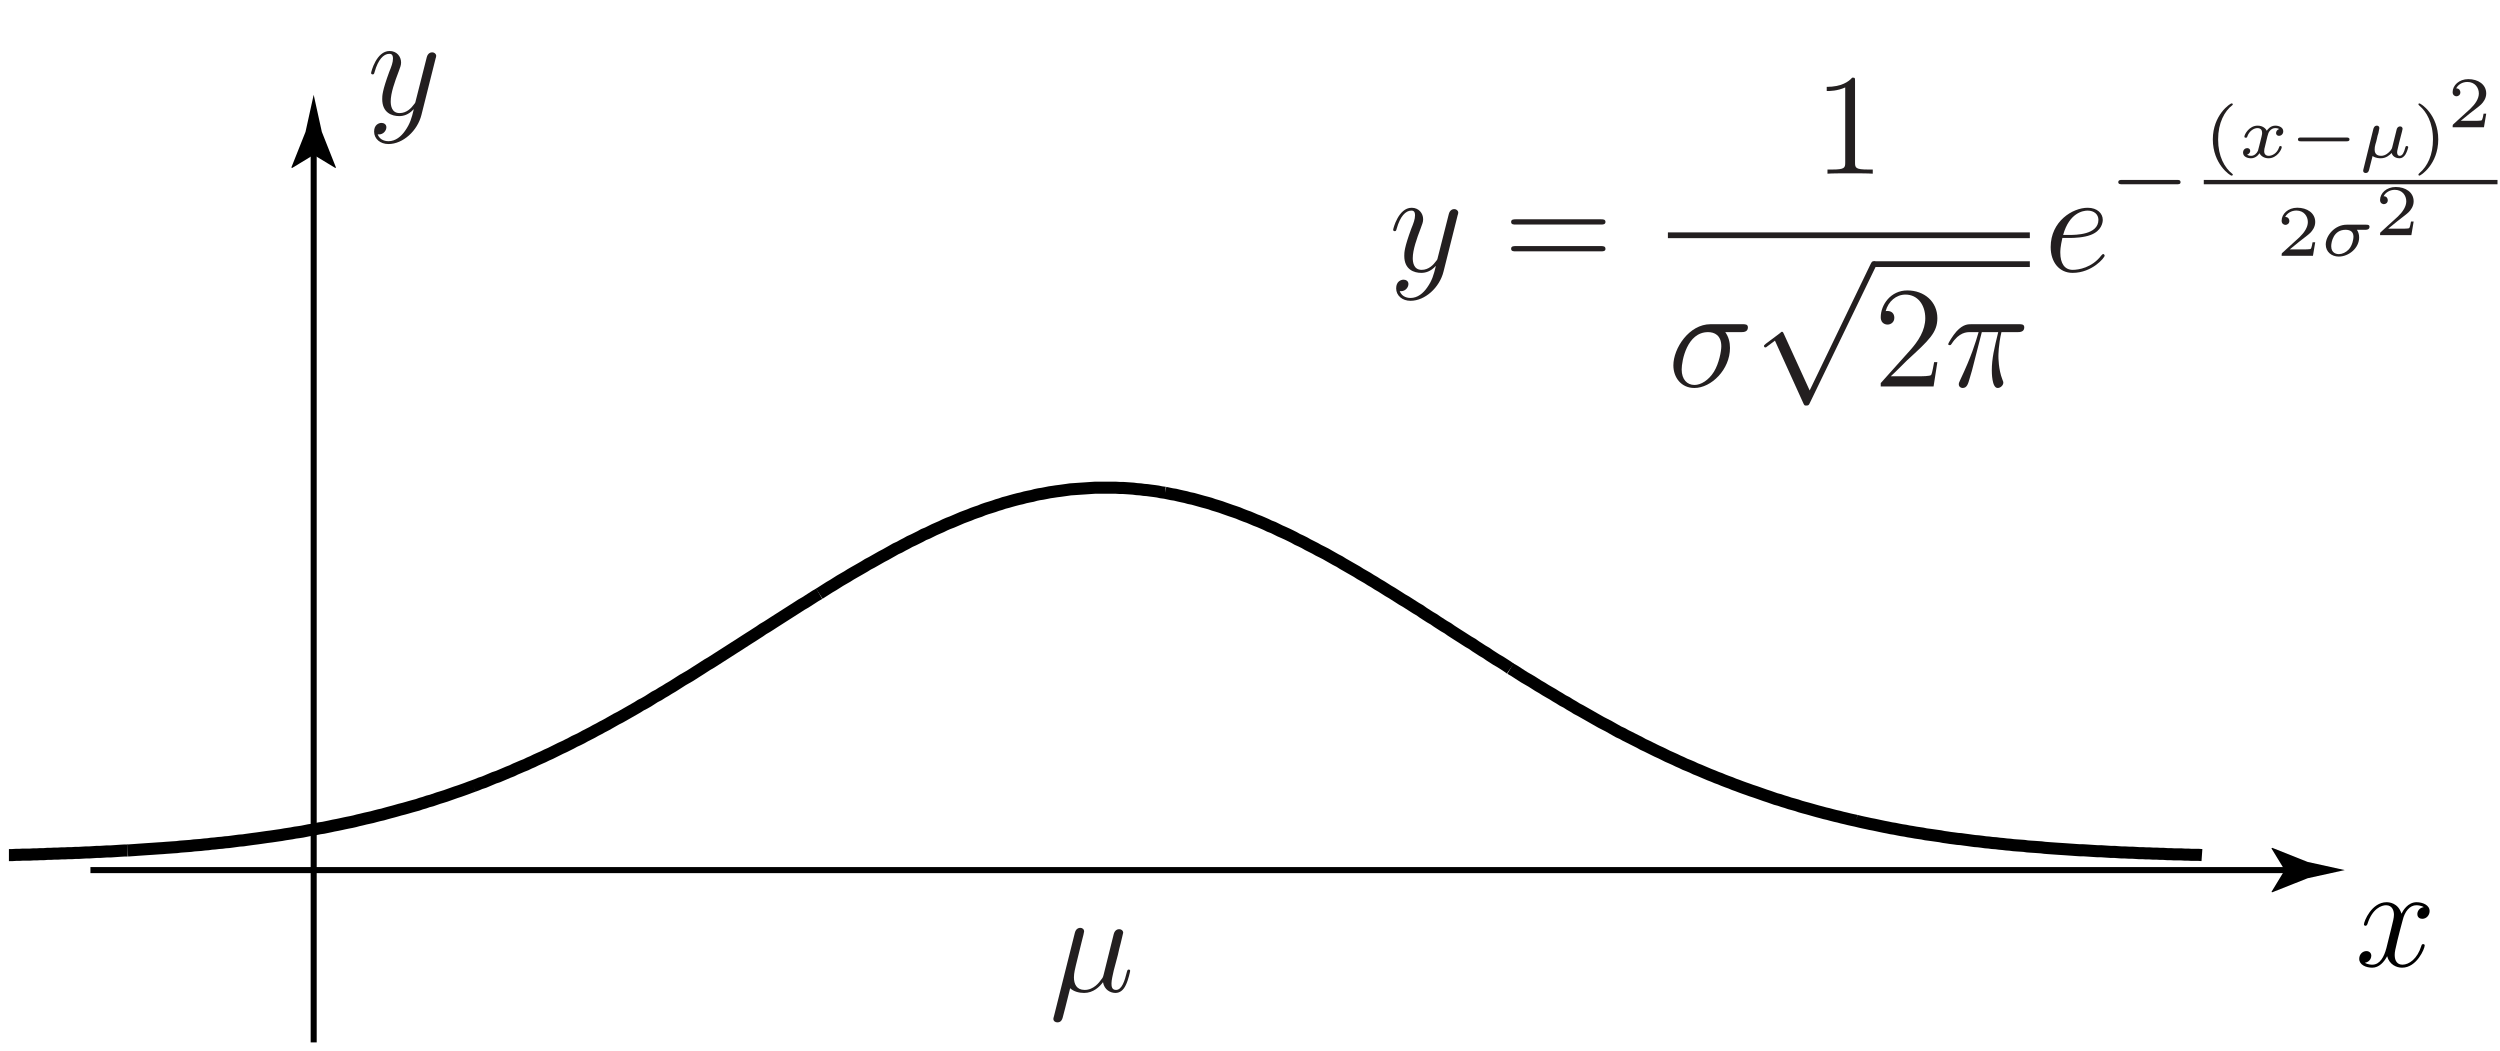
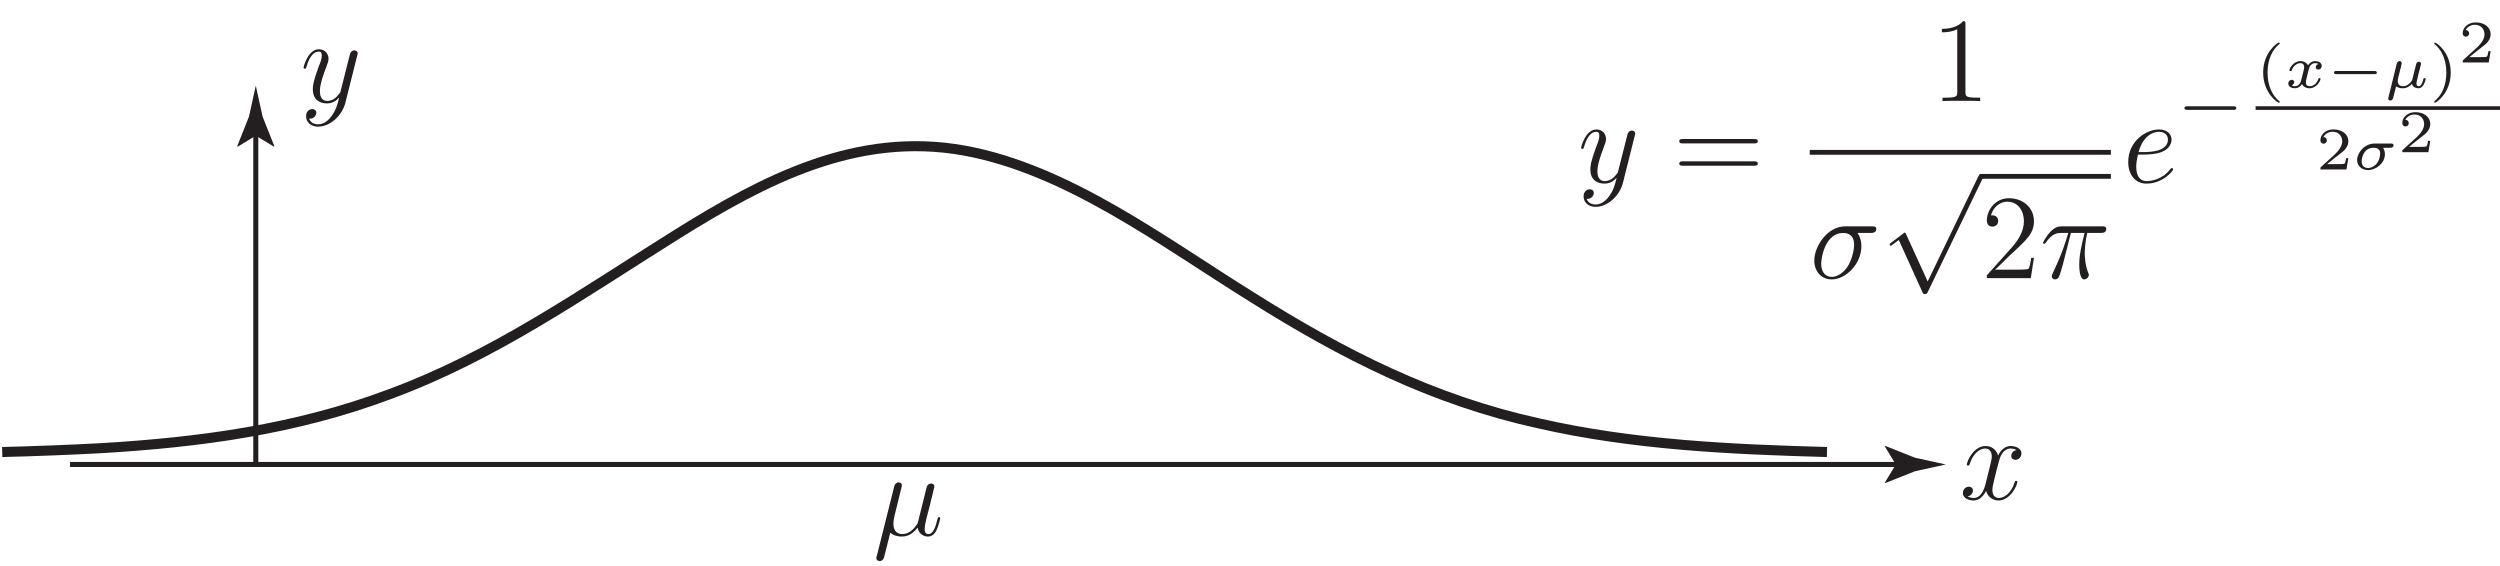
- <svg xmlns="http://www.w3.org/2000/svg" xmlns:xlink="http://www.w3.org/1999/xlink" width="207pt" height="87pt" viewBox="0 0 207 87" version="1.1">
+ <svg xmlns="http://www.w3.org/2000/svg" xmlns:xlink="http://www.w3.org/1999/xlink" width="248.773pt" height="56.258pt" viewBox="0 0 248.773 56.258" version="1.1">
  <defs>
    <g>
      <symbol overflow="visible" id="glyph0-0">
        <path style="stroke:none;" d="" />
      </symbol>
      <symbol overflow="visible" id="glyph0-1">
        <path style="stroke:none;" d="M 3.141 1.344 C 2.828 1.797 2.359 2.203 1.766 2.203 C 1.625 2.203 1.047 2.172 0.875 1.625 C 0.906 1.641 0.969 1.641 0.984 1.641 C 1.344 1.641 1.594 1.328 1.594 1.047 C 1.594 0.781 1.359 0.688 1.188 0.688 C 0.984 0.688 0.578 0.828 0.578 1.406 C 0.578 2.016 1.094 2.438 1.766 2.438 C 2.969 2.438 4.172 1.344 4.5 0.016 L 5.672 -4.656 C 5.688 -4.703 5.719 -4.781 5.719 -4.859 C 5.719 -5.031 5.562 -5.156 5.391 -5.156 C 5.281 -5.156 5.031 -5.109 4.938 -4.75 L 4.047 -1.234 C 4 -1.016 4 -0.984 3.891 -0.859 C 3.656 -0.531 3.266 -0.125 2.688 -0.125 C 2.016 -0.125 1.953 -0.781 1.953 -1.094 C 1.953 -1.781 2.281 -2.703 2.609 -3.562 C 2.734 -3.906 2.812 -4.078 2.812 -4.312 C 2.812 -4.812 2.453 -5.266 1.859 -5.266 C 0.766 -5.266 0.328 -3.531 0.328 -3.438 C 0.328 -3.391 0.375 -3.328 0.453 -3.328 C 0.562 -3.328 0.578 -3.375 0.625 -3.547 C 0.906 -4.547 1.359 -5.031 1.828 -5.031 C 1.938 -5.031 2.141 -5.031 2.141 -4.641 C 2.141 -4.328 2.016 -3.984 1.828 -3.531 C 1.25 -1.953 1.25 -1.562 1.25 -1.281 C 1.25 -0.141 2.062 0.125 2.656 0.125 C 3 0.125 3.438 0.016 3.844 -0.438 L 3.859 -0.422 C 3.688 0.281 3.562 0.75 3.141 1.344 Z M 3.141 1.344 " />
      </symbol>
      <symbol overflow="visible" id="glyph0-2">
        <path style="stroke:none;" d="M 6.078 -4.5 C 6.234 -4.5 6.625 -4.5 6.625 -4.891 C 6.625 -5.156 6.391 -5.156 6.188 -5.156 L 3.531 -5.156 C 1.75 -5.156 0.453 -3.156 0.453 -1.75 C 0.453 -0.734 1.109 0.125 2.188 0.125 C 3.594 0.125 5.141 -1.406 5.141 -3.188 C 5.141 -3.656 5.031 -4.109 4.75 -4.5 Z M 2.203 -0.125 C 1.594 -0.125 1.141 -0.578 1.141 -1.406 C 1.141 -2.125 1.578 -4.5 3.328 -4.5 C 3.844 -4.5 4.422 -4.25 4.422 -3.328 C 4.422 -2.922 4.234 -1.906 3.812 -1.219 C 3.375 -0.516 2.734 -0.125 2.203 -0.125 Z M 2.203 -0.125 " />
      </symbol>
      <symbol overflow="visible" id="glyph0-3">
        <path style="stroke:none;" d="M 3.094 -4.5 L 4.453 -4.5 C 4.125 -3.172 3.922 -2.297 3.922 -1.344 C 3.922 -1.172 3.922 0.125 4.406 0.125 C 4.656 0.125 4.875 -0.109 4.875 -0.312 C 4.875 -0.375 4.875 -0.391 4.797 -0.578 C 4.469 -1.406 4.469 -2.422 4.469 -2.516 C 4.469 -2.578 4.469 -3.438 4.719 -4.5 L 6.062 -4.5 C 6.219 -4.5 6.609 -4.5 6.609 -4.891 C 6.609 -5.156 6.391 -5.156 6.172 -5.156 L 2.234 -5.156 C 1.953 -5.156 1.547 -5.156 1 -4.562 C 0.688 -4.219 0.312 -3.578 0.312 -3.516 C 0.312 -3.438 0.375 -3.422 0.438 -3.422 C 0.531 -3.422 0.531 -3.453 0.594 -3.531 C 1.219 -4.5 1.844 -4.5 2.141 -4.5 L 2.828 -4.5 C 2.562 -3.609 2.266 -2.562 1.281 -0.484 C 1.188 -0.281 1.188 -0.266 1.188 -0.188 C 1.188 0.062 1.406 0.125 1.5 0.125 C 1.859 0.125 1.953 -0.188 2.094 -0.688 C 2.281 -1.297 2.281 -1.328 2.406 -1.812 Z M 3.094 -4.5 " />
      </symbol>
      <symbol overflow="visible" id="glyph0-4">
        <path style="stroke:none;" d="M 2.141 -2.766 C 2.469 -2.766 3.281 -2.797 3.844 -3.016 C 4.75 -3.359 4.844 -4.047 4.844 -4.266 C 4.844 -4.797 4.391 -5.266 3.594 -5.266 C 2.344 -5.266 0.531 -4.141 0.531 -2.016 C 0.531 -0.75 1.25 0.125 2.344 0.125 C 3.969 0.125 5 -1.141 5 -1.297 C 5 -1.375 4.922 -1.438 4.875 -1.438 C 4.844 -1.438 4.828 -1.422 4.719 -1.312 C 3.953 -0.297 2.828 -0.125 2.359 -0.125 C 1.688 -0.125 1.328 -0.656 1.328 -1.547 C 1.328 -1.703 1.328 -2.016 1.5 -2.766 Z M 1.562 -3.016 C 2.078 -4.859 3.219 -5.031 3.594 -5.031 C 4.125 -5.031 4.484 -4.719 4.484 -4.266 C 4.484 -3.016 2.562 -3.016 2.062 -3.016 Z M 1.562 -3.016 " />
      </symbol>
      <symbol overflow="visible" id="glyph0-5">
        <path style="stroke:none;" d="M 1.719 -0.266 C 2.016 0.016 2.469 0.125 2.875 0.125 C 3.641 0.125 4.156 -0.391 4.438 -0.766 C 4.547 -0.125 5.062 0.125 5.469 0.125 C 5.828 0.125 6.125 -0.094 6.328 -0.531 C 6.531 -0.938 6.688 -1.656 6.688 -1.703 C 6.688 -1.766 6.641 -1.812 6.578 -1.812 C 6.469 -1.812 6.453 -1.75 6.406 -1.578 C 6.234 -0.875 6 -0.125 5.516 -0.125 C 5.156 -0.125 5.141 -0.438 5.141 -0.672 C 5.141 -0.938 5.25 -1.375 5.328 -1.734 C 5.438 -2.156 5.562 -2.594 5.672 -3.031 C 5.719 -3.25 5.844 -3.797 5.906 -4 C 5.969 -4.297 6.109 -4.812 6.109 -4.859 C 6.109 -5.031 5.969 -5.156 5.781 -5.156 C 5.672 -5.156 5.422 -5.109 5.328 -4.75 L 4.5 -1.422 C 4.438 -1.188 4.438 -1.156 4.281 -0.969 C 4.141 -0.766 3.672 -0.125 2.922 -0.125 C 2.25 -0.125 2.031 -0.609 2.031 -1.172 C 2.031 -1.516 2.141 -1.938 2.188 -2.141 L 2.719 -4.297 C 2.781 -4.516 2.875 -4.906 2.875 -4.969 C 2.875 -5.156 2.719 -5.266 2.562 -5.266 C 2.469 -5.266 2.203 -5.234 2.109 -4.859 L 0.375 2.062 C 0.359 2.125 0.328 2.203 0.328 2.266 C 0.328 2.453 0.484 2.562 0.656 2.562 C 1 2.562 1.078 2.297 1.156 1.953 C 1.297 1.453 1.219 1.703 1.719 -0.266 Z M 1.719 -0.266 " />
      </symbol>
      <symbol overflow="visible" id="glyph1-0">
        <path style="stroke:none;" d="" />
      </symbol>
      <symbol overflow="visible" id="glyph1-1">
        <path style="stroke:none;" d="M 8.062 -3.875 C 8.234 -3.875 8.453 -3.875 8.453 -4.094 C 8.453 -4.312 8.25 -4.312 8.062 -4.312 L 1.031 -4.312 C 0.859 -4.312 0.641 -4.312 0.641 -4.094 C 0.641 -3.875 0.844 -3.875 1.031 -3.875 Z M 8.062 -1.656 C 8.234 -1.656 8.453 -1.656 8.453 -1.859 C 8.453 -2.094 8.25 -2.094 8.062 -2.094 L 1.031 -2.094 C 0.859 -2.094 0.641 -2.094 0.641 -1.875 C 0.641 -1.656 0.844 -1.656 1.031 -1.656 Z M 8.062 -1.656 " />
      </symbol>
      <symbol overflow="visible" id="glyph1-2">
        <path style="stroke:none;" d="M 3.438 -7.656 C 3.438 -7.938 3.438 -7.953 3.203 -7.953 C 2.922 -7.625 2.312 -7.188 1.094 -7.188 L 1.094 -6.844 C 1.359 -6.844 1.953 -6.844 2.625 -7.141 L 2.625 -0.922 C 2.625 -0.484 2.578 -0.344 1.531 -0.344 L 1.156 -0.344 L 1.156 0 C 1.484 -0.031 2.641 -0.031 3.031 -0.031 C 3.438 -0.031 4.578 -0.031 4.906 0 L 4.906 -0.344 L 4.531 -0.344 C 3.484 -0.344 3.438 -0.484 3.438 -0.922 Z M 3.438 -7.656 " />
      </symbol>
      <symbol overflow="visible" id="glyph1-3">
        <path style="stroke:none;" d="M 5.266 -2.016 L 5 -2.016 C 4.953 -1.812 4.859 -1.141 4.75 -0.953 C 4.656 -0.844 3.984 -0.844 3.625 -0.844 L 1.406 -0.844 C 1.734 -1.125 2.469 -1.891 2.766 -2.172 C 4.594 -3.844 5.266 -4.469 5.266 -5.656 C 5.266 -7.031 4.172 -7.953 2.781 -7.953 C 1.406 -7.953 0.578 -6.766 0.578 -5.734 C 0.578 -5.125 1.109 -5.125 1.141 -5.125 C 1.406 -5.125 1.703 -5.312 1.703 -5.688 C 1.703 -6.031 1.484 -6.25 1.141 -6.25 C 1.047 -6.25 1.016 -6.25 0.984 -6.234 C 1.203 -7.047 1.859 -7.609 2.625 -7.609 C 3.641 -7.609 4.266 -6.75 4.266 -5.656 C 4.266 -4.641 3.688 -3.75 3 -2.984 L 0.578 -0.281 L 0.578 0 L 4.953 0 Z M 5.266 -2.016 " />
      </symbol>
      <symbol overflow="visible" id="glyph2-0">
        <path style="stroke:none;" d="" />
      </symbol>
      <symbol overflow="visible" id="glyph2-1">
        <path style="stroke:none;" d="M 4.656 10.219 L 2.516 5.531 C 2.469 5.438 2.453 5.359 2.359 5.359 C 2.328 5.359 2.312 5.359 2.203 5.469 L 1.016 6.359 C 0.891 6.469 0.875 6.484 0.875 6.531 C 0.875 6.609 0.922 6.656 0.984 6.656 C 1.031 6.656 1.047 6.656 1.156 6.562 L 1.781 6.094 L 4.141 11.297 C 4.219 11.469 4.25 11.469 4.375 11.469 C 4.562 11.469 4.594 11.422 4.672 11.25 L 10.125 -0.031 C 10.188 -0.172 10.203 -0.172 10.203 -0.234 C 10.203 -0.375 10.094 -0.484 9.953 -0.484 C 9.812 -0.484 9.781 -0.391 9.703 -0.25 Z M 4.656 10.219 " />
      </symbol>
      <symbol overflow="visible" id="glyph3-0">
        <path style="stroke:none;" d="" />
      </symbol>
      <symbol overflow="visible" id="glyph3-1">
        <path style="stroke:none;" d="M 5.578 -1.812 C 5.688 -1.812 5.859 -1.812 5.859 -1.984 C 5.859 -2.172 5.688 -2.172 5.578 -2.172 L 1 -2.172 C 0.891 -2.172 0.703 -2.172 0.703 -1.984 C 0.703 -1.812 0.891 -1.812 1 -1.812 Z M 5.578 -1.812 " />
      </symbol>
      <symbol overflow="visible" id="glyph4-0">
        <path style="stroke:none;" d="" />
      </symbol>
      <symbol overflow="visible" id="glyph4-1">
        <path style="stroke:none;" d="M 2.375 1.359 C 1.719 0.844 1.188 -0.094 1.188 -1.5 C 1.188 -2.875 1.719 -3.844 2.375 -4.344 C 2.375 -4.344 2.406 -4.375 2.406 -4.406 C 2.406 -4.438 2.375 -4.484 2.297 -4.484 C 2.203 -4.484 0.75 -3.547 0.75 -1.5 C 0.75 0.547 2.188 1.5 2.297 1.5 C 2.375 1.5 2.406 1.453 2.406 1.406 C 2.406 1.375 2.375 1.359 2.375 1.359 Z M 2.375 1.359 " />
      </symbol>
      <symbol overflow="visible" id="glyph4-2">
        <path style="stroke:none;" d="M 2.125 -1.5 C 2.125 -3.547 0.688 -4.484 0.562 -4.484 C 0.5 -4.484 0.484 -4.438 0.484 -4.406 C 0.484 -4.375 0.484 -4.359 0.594 -4.266 C 1.125 -3.812 1.688 -2.922 1.688 -1.5 C 1.688 -0.234 1.25 0.719 0.562 1.297 C 0.484 1.375 0.484 1.375 0.484 1.406 C 0.484 1.438 0.5 1.5 0.562 1.5 C 0.672 1.5 2.125 0.562 2.125 -1.5 Z M 2.125 -1.5 " />
      </symbol>
      <symbol overflow="visible" id="glyph4-3">
        <path style="stroke:none;" d="M 3.219 -1.125 L 3 -1.125 C 2.984 -1.031 2.922 -0.641 2.844 -0.578 C 2.797 -0.531 2.312 -0.531 2.219 -0.531 L 1.109 -0.531 C 1.281 -0.672 1.703 -1.016 1.875 -1.156 C 2.078 -1.328 2.609 -1.703 2.797 -1.891 C 2.969 -2.062 3.219 -2.375 3.219 -2.797 C 3.219 -3.547 2.547 -3.984 1.734 -3.984 C 0.969 -3.984 0.438 -3.469 0.438 -2.906 C 0.438 -2.609 0.688 -2.562 0.75 -2.562 C 0.906 -2.562 1.078 -2.672 1.078 -2.891 C 1.078 -3.016 1 -3.219 0.734 -3.219 C 0.875 -3.516 1.234 -3.75 1.656 -3.75 C 2.281 -3.75 2.609 -3.281 2.609 -2.797 C 2.609 -2.375 2.328 -1.938 1.922 -1.547 L 0.5 -0.25 C 0.438 -0.188 0.438 -0.188 0.438 0 L 3.031 0 Z M 3.219 -1.125 " />
      </symbol>
      <symbol overflow="visible" id="glyph5-0">
        <path style="stroke:none;" d="" />
      </symbol>
      <symbol overflow="visible" id="glyph5-1">
        <path style="stroke:none;" d="M 3.375 -2.359 C 3.156 -2.297 3.109 -2.125 3.109 -2.031 C 3.109 -1.844 3.266 -1.797 3.344 -1.797 C 3.531 -1.797 3.703 -1.938 3.703 -2.172 C 3.703 -2.5 3.344 -2.641 3.047 -2.641 C 2.641 -2.641 2.406 -2.328 2.344 -2.219 C 2.266 -2.375 2.031 -2.641 1.578 -2.641 C 0.891 -2.641 0.484 -1.922 0.484 -1.719 C 0.484 -1.688 0.516 -1.641 0.594 -1.641 C 0.688 -1.641 0.703 -1.672 0.719 -1.719 C 0.875 -2.203 1.281 -2.438 1.562 -2.438 C 1.859 -2.438 1.953 -2.25 1.953 -2.047 C 1.953 -1.984 1.953 -1.922 1.906 -1.734 C 1.766 -1.188 1.641 -0.641 1.609 -0.562 C 1.516 -0.344 1.297 -0.141 1.047 -0.141 C 1.016 -0.141 0.844 -0.141 0.703 -0.234 C 0.938 -0.312 0.969 -0.5 0.969 -0.547 C 0.969 -0.703 0.844 -0.781 0.719 -0.781 C 0.562 -0.781 0.375 -0.656 0.375 -0.406 C 0.375 -0.062 0.75 0.062 1.031 0.062 C 1.375 0.062 1.625 -0.172 1.734 -0.359 C 1.859 -0.109 2.141 0.062 2.484 0.062 C 3.188 0.062 3.578 -0.672 3.578 -0.859 C 3.578 -0.875 3.578 -0.953 3.469 -0.953 C 3.391 -0.953 3.375 -0.906 3.359 -0.844 C 3.188 -0.328 2.766 -0.141 2.5 -0.141 C 2.281 -0.141 2.125 -0.266 2.125 -0.516 C 2.125 -0.641 2.141 -0.766 2.203 -0.969 C 2.281 -1.297 2.297 -1.391 2.391 -1.75 C 2.453 -1.984 2.484 -2.094 2.609 -2.234 C 2.688 -2.328 2.844 -2.438 3.031 -2.438 C 3.062 -2.438 3.234 -2.438 3.375 -2.359 Z M 3.375 -2.359 " />
      </symbol>
      <symbol overflow="visible" id="glyph5-2">
        <path style="stroke:none;" d="M 2.797 -0.844 C 2.766 -0.734 2.766 -0.719 2.656 -0.578 C 2.531 -0.422 2.25 -0.141 1.875 -0.141 C 1.344 -0.141 1.344 -0.547 1.344 -0.672 C 1.344 -0.828 1.359 -0.906 1.406 -1.094 C 1.469 -1.297 1.484 -1.344 1.531 -1.562 C 1.578 -1.797 1.594 -1.844 1.656 -2.031 C 1.688 -2.172 1.734 -2.406 1.734 -2.438 C 1.734 -2.578 1.625 -2.641 1.531 -2.641 C 1.312 -2.641 1.25 -2.422 1.234 -2.359 L 0.406 1 C 0.391 1.047 0.391 1.078 0.391 1.094 C 0.391 1.156 0.438 1.281 0.594 1.281 C 0.812 1.281 0.859 1.109 0.891 0.984 C 0.922 0.891 1 0.516 1.172 -0.125 C 1.422 0.062 1.781 0.062 1.844 0.062 C 2.297 0.062 2.578 -0.203 2.75 -0.375 C 2.859 0.016 3.266 0.062 3.406 0.062 C 3.609 0.062 3.766 -0.062 3.891 -0.25 C 4.031 -0.484 4.125 -0.828 4.125 -0.859 C 4.125 -0.875 4.109 -0.953 4 -0.953 C 3.906 -0.953 3.906 -0.906 3.875 -0.812 C 3.781 -0.438 3.656 -0.141 3.422 -0.141 C 3.219 -0.141 3.203 -0.359 3.203 -0.438 C 3.203 -0.516 3.219 -0.594 3.266 -0.781 C 3.328 -1.016 3.328 -1.016 3.375 -1.25 C 3.484 -1.672 3.516 -1.781 3.609 -2.156 C 3.625 -2.234 3.656 -2.359 3.656 -2.375 C 3.656 -2.453 3.609 -2.578 3.453 -2.578 C 3.344 -2.578 3.25 -2.516 3.203 -2.422 C 3.172 -2.391 3.141 -2.203 3.109 -2.094 Z M 2.797 -0.844 " />
      </symbol>
      <symbol overflow="visible" id="glyph5-3">
        <path style="stroke:none;" d="M 3.734 -2.156 C 3.797 -2.156 4.062 -2.156 4.062 -2.406 C 4.062 -2.578 3.891 -2.578 3.781 -2.578 L 2.172 -2.578 C 1.188 -2.578 0.438 -1.672 0.438 -0.938 C 0.438 -0.328 0.922 0.062 1.516 0.062 C 2.344 0.062 3.203 -0.641 3.203 -1.516 C 3.203 -1.797 3.125 -2 3.016 -2.156 Z M 1.531 -0.141 C 1.328 -0.141 0.891 -0.219 0.891 -0.797 C 0.891 -1.172 1.094 -2.156 2.078 -2.156 C 2.422 -2.156 2.734 -2.031 2.734 -1.578 C 2.734 -1.406 2.656 -0.875 2.344 -0.531 C 2.109 -0.281 1.797 -0.141 1.531 -0.141 Z M 1.531 -0.141 " />
      </symbol>
      <symbol overflow="visible" id="glyph6-0">
        <path style="stroke:none;" d="" />
      </symbol>
      <symbol overflow="visible" id="glyph6-1">
        <path style="stroke:none;" d="M 4.781 -1.344 C 4.859 -1.344 5.016 -1.344 5.016 -1.5 C 5.016 -1.656 4.859 -1.656 4.781 -1.656 L 0.984 -1.656 C 0.891 -1.656 0.75 -1.656 0.75 -1.5 C 0.75 -1.344 0.891 -1.344 0.984 -1.344 Z M 4.781 -1.344 " />
      </symbol>
      <symbol overflow="visible" id="glyph7-0">
        <path style="stroke:none;" d="" />
      </symbol>
      <symbol overflow="visible" id="glyph7-1">
        <path style="stroke:none;" d="M 5.688 -4.891 C 5.297 -4.828 5.156 -4.531 5.156 -4.312 C 5.156 -4.016 5.391 -3.922 5.562 -3.922 C 5.922 -3.922 6.172 -4.234 6.172 -4.562 C 6.172 -5.062 5.594 -5.297 5.094 -5.297 C 4.359 -5.297 3.953 -4.578 3.844 -4.344 C 3.562 -5.25 2.812 -5.297 2.609 -5.297 C 1.375 -5.297 0.734 -3.719 0.734 -3.453 C 0.734 -3.406 0.781 -3.344 0.859 -3.344 C 0.953 -3.344 0.984 -3.422 1.016 -3.469 C 1.422 -4.797 2.219 -5.047 2.562 -5.047 C 3.109 -5.047 3.219 -4.547 3.219 -4.266 C 3.219 -4 3.141 -3.719 3 -3.141 C 2.812 -2.375 2.766 -2.203 2.594 -1.5 C 2.406 -0.781 2.062 -0.125 1.422 -0.125 C 1.375 -0.125 1.062 -0.125 0.812 -0.281 C 1.25 -0.359 1.344 -0.719 1.344 -0.859 C 1.344 -1.109 1.156 -1.25 0.938 -1.25 C 0.641 -1.25 0.344 -1 0.344 -0.609 C 0.344 -0.109 0.906 0.125 1.422 0.125 C 1.984 0.125 2.406 -0.344 2.656 -0.828 C 2.844 -0.125 3.438 0.125 3.891 0.125 C 5.109 0.125 5.766 -1.453 5.766 -1.719 C 5.766 -1.781 5.719 -1.828 5.641 -1.828 C 5.531 -1.828 5.516 -1.766 5.484 -1.672 C 5.156 -0.609 4.469 -0.125 3.922 -0.125 C 3.5 -0.125 3.281 -0.438 3.281 -0.922 C 3.281 -1.188 3.328 -1.375 3.516 -2.172 C 3.656 -2.719 3.812 -3.359 3.938 -3.797 C 4.109 -4.531 4.531 -5.047 5.078 -5.047 C 5.094 -5.047 5.438 -5.047 5.688 -4.891 Z M 5.688 -4.891 " />
      </symbol>
    </g>
+     <clipPath id="clip1">
+       <path d="M 224 10 L 248.773 10 L 248.773 11 L 224 11 Z M 224 10 " />
+     </clipPath>
  </defs>
  <g id="surface1">
-     <path style="fill:none;stroke-width:1;stroke-linecap:butt;stroke-linejoin:round;stroke:rgb(0%,0%,0%);stroke-opacity:1;stroke-miterlimit:4;" d="M 153.688 19.039 L 154.004 18.961 L 154.285 18.898 L 154.562 18.84 L 154.844 18.777 L 155.16 18.719 L 155.438 18.66 L 155.719 18.598 L 156 18.539 L 156.312 18.48 L 156.594 18.418 L 156.875 18.379 L 157.152 18.32 L 157.469 18.258 L 157.75 18.219 L 158.027 18.16 L 158.309 18.117 L 158.625 18.059 L 158.902 18.02 L 159.184 17.98 L 159.465 17.918 L 159.777 17.879 L 160.34 17.801 L 160.652 17.758 L 160.934 17.699 L 161.215 17.66 L 161.492 17.617 L 161.809 17.578 L 162.09 17.539 L 162.367 17.52 L 162.648 17.48 L 162.965 17.438 L 163.242 17.398 L 163.523 17.359 L 163.805 17.34 L 164.117 17.301 L 164.398 17.258 L 164.68 17.238 L 164.961 17.199 L 165.273 17.18 L 165.555 17.141 L 165.836 17.117 L 166.148 17.078 L 166.43 17.059 L 166.711 17.02 L 166.988 17 L 167.305 16.98 L 167.586 16.961 L 167.863 16.918 L 168.145 16.898 L 168.461 16.879 L 168.738 16.859 L 169.02 16.84 L 169.301 16.801 L 169.613 16.777 L 170.176 16.738 L 170.453 16.719 L 170.77 16.699 L 171.051 16.68 L 171.328 16.66 L 171.609 16.641 L 171.926 16.617 L 172.203 16.598 L 172.484 16.598 L 172.801 16.578 L 173.078 16.559 L 173.641 16.52 L 173.953 16.52 L 174.797 16.461 L 175.109 16.461 L 175.391 16.438 L 175.672 16.418 L 175.949 16.418 L 176.266 16.398 L 176.547 16.398 L 176.824 16.379 L 177.105 16.359 L 177.422 16.359 L 177.699 16.34 L 177.98 16.34 L 178.262 16.32 L 178.574 16.32 L 178.855 16.301 L 179.137 16.301 L 179.449 16.277 L 179.73 16.277 L 180.012 16.258 L 180.605 16.258 L 180.887 16.238 L 181.164 16.238 L 181.445 16.219 L 182.039 16.219 L 182.32 16.199 M 125.059 31.641 L 125.375 31.461 L 125.934 31.098 L 126.215 30.918 L 126.809 30.578 L 127.09 30.398 L 127.367 30.219 L 127.684 30.039 L 127.965 29.859 L 128.242 29.699 L 128.559 29.52 L 128.84 29.34 L 129.117 29.18 L 129.398 29 L 129.715 28.84 L 129.992 28.66 L 130.273 28.5 L 130.555 28.32 L 130.867 28.16 L 131.711 27.68 L 132.023 27.5 L 132.586 27.18 L 132.863 27.039 L 133.18 26.879 L 133.738 26.559 L 134.02 26.398 L 134.336 26.258 L 134.613 26.098 L 134.895 25.961 L 135.211 25.801 L 135.77 25.52 L 136.051 25.359 L 136.363 25.219 L 136.926 24.938 L 137.203 24.801 L 137.52 24.66 L 137.801 24.52 L 138.078 24.379 L 138.359 24.258 L 138.676 24.117 L 138.953 23.98 L 139.234 23.859 L 139.516 23.719 L 139.828 23.598 L 140.109 23.48 L 140.391 23.34 L 140.703 23.219 L 140.984 23.098 L 141.543 22.859 L 141.859 22.738 L 142.141 22.617 L 142.418 22.52 L 142.699 22.398 L 143.016 22.277 L 143.293 22.18 L 143.574 22.059 L 143.855 21.961 L 144.168 21.84 L 144.449 21.738 L 144.73 21.641 L 145.008 21.539 L 145.324 21.438 L 145.605 21.34 L 146.164 21.141 L 146.48 21.039 L 147.039 20.84 L 147.355 20.758 L 147.633 20.66 L 147.914 20.578 L 148.195 20.48 L 148.508 20.398 L 148.789 20.32 L 149.07 20.219 L 149.348 20.141 L 149.664 20.059 L 149.945 19.98 L 150.227 19.898 L 150.504 19.82 L 150.82 19.738 L 151.098 19.66 L 151.379 19.598 L 151.66 19.52 L 151.977 19.438 L 152.254 19.379 L 152.535 19.301 L 152.816 19.238 L 153.129 19.16 L 153.41 19.098 L 153.691 19.039 " transform="matrix(1,0,0,-1,0,87)" />
-     <path style="fill:none;stroke-width:1;stroke-linecap:butt;stroke-linejoin:round;stroke:rgb(0%,0%,0%);stroke-opacity:1;stroke-miterlimit:4;" d="M 96.465 46.199 L 97.023 46.078 L 97.305 46.039 L 97.617 45.961 L 97.898 45.898 L 98.18 45.84 L 98.461 45.758 L 98.773 45.699 L 99.336 45.539 L 99.613 45.461 L 99.93 45.379 L 100.211 45.301 L 100.488 45.199 L 100.77 45.117 L 101.086 45.02 L 101.363 44.918 L 101.926 44.719 L 102.238 44.617 L 102.52 44.52 L 102.801 44.398 L 103.113 44.277 L 103.395 44.18 L 103.676 44.059 L 103.953 43.938 L 104.27 43.82 L 104.551 43.699 L 104.828 43.578 L 105.109 43.438 L 105.426 43.32 L 105.984 43.039 L 106.266 42.918 L 106.578 42.777 L 106.859 42.641 L 107.141 42.5 L 107.418 42.34 L 107.734 42.199 L 108.016 42.059 L 108.293 41.898 L 108.574 41.758 L 108.891 41.598 L 109.168 41.438 L 109.449 41.301 L 109.766 41.141 L 110.043 40.98 L 110.605 40.66 L 110.918 40.5 L 111.199 40.32 L 111.48 40.16 L 111.758 40 L 112.355 39.66 L 112.633 39.48 L 113.23 39.141 L 113.508 38.961 L 113.789 38.801 L 114.07 38.617 L 114.383 38.438 L 114.945 38.078 L 115.258 37.898 L 115.82 37.539 L 116.098 37.359 L 116.414 37.18 L 117.254 36.641 L 117.57 36.461 L 117.848 36.258 L 118.41 35.898 L 118.723 35.719 L 119.004 35.52 L 119.562 35.16 L 119.879 34.98 L 120.16 34.777 L 120.438 34.598 L 120.719 34.418 L 121.035 34.219 L 121.312 34.039 L 121.594 33.859 L 121.91 33.68 L 122.188 33.48 L 122.469 33.301 L 122.75 33.117 L 123.062 32.938 L 123.344 32.738 L 123.902 32.379 L 124.219 32.199 L 124.777 31.84 L 125.059 31.641 M 67.836 37.84 L 68.395 38.199 L 68.676 38.379 L 68.988 38.559 L 69.551 38.918 L 69.828 39.078 L 70.145 39.258 L 70.426 39.438 L 70.703 39.598 L 71.02 39.777 L 71.301 39.938 L 71.578 40.098 L 71.859 40.277 L 72.176 40.438 L 73.016 40.918 L 73.328 41.078 L 73.891 41.398 L 74.168 41.559 L 74.484 41.699 L 74.766 41.859 L 75.043 42 L 75.324 42.16 L 75.641 42.301 L 76.199 42.578 L 76.48 42.738 L 76.793 42.859 L 77.355 43.141 L 77.668 43.277 L 77.949 43.398 L 78.23 43.539 L 78.508 43.66 L 78.824 43.777 L 79.105 43.898 L 79.664 44.141 L 79.98 44.258 L 80.258 44.359 L 80.539 44.48 L 80.82 44.578 L 81.133 44.68 L 81.414 44.801 L 81.695 44.898 L 81.973 44.98 L 82.289 45.078 L 82.57 45.18 L 82.848 45.258 L 83.129 45.359 L 83.445 45.438 L 83.723 45.52 L 84.004 45.598 L 84.32 45.68 L 84.598 45.738 L 84.879 45.82 L 85.16 45.879 L 85.473 45.938 L 85.754 46.02 L 86.035 46.078 L 86.312 46.117 L 86.629 46.18 L 86.91 46.238 L 87.188 46.277 L 87.469 46.32 L 87.785 46.359 L 88.062 46.398 L 88.344 46.438 L 88.625 46.48 L 88.938 46.5 L 89.5 46.539 L 89.812 46.559 L 90.375 46.598 L 90.652 46.617 L 92.402 46.617 L 92.684 46.598 L 92.965 46.598 L 93.277 46.578 L 93.84 46.539 L 94.117 46.5 L 94.434 46.48 L 94.715 46.438 L 94.992 46.418 L 95.273 46.379 L 95.59 46.34 L 95.867 46.301 L 96.148 46.238 L 96.465 46.199 " transform="matrix(1,0,0,-1,0,87)" />
-     <path style="fill:none;stroke-width:1;stroke-linecap:butt;stroke-linejoin:round;stroke:rgb(0%,0%,0%);stroke-opacity:1;stroke-miterlimit:4;" d="M 39.203 21.918 L 39.484 22.02 L 39.766 22.141 L 40.078 22.238 L 40.918 22.598 L 41.234 22.699 L 41.793 22.938 L 42.074 23.059 L 42.391 23.18 L 42.668 23.32 L 42.949 23.438 L 43.23 23.559 L 43.543 23.68 L 43.824 23.82 L 44.105 23.938 L 44.383 24.078 L 44.699 24.219 L 44.98 24.34 L 45.258 24.48 L 45.574 24.617 L 46.414 25.039 L 46.73 25.18 L 47.008 25.32 L 47.289 25.461 L 47.57 25.617 L 47.883 25.758 L 48.164 25.898 L 48.445 26.059 L 48.723 26.199 L 49.039 26.359 L 49.32 26.52 L 49.598 26.66 L 49.879 26.82 L 50.195 26.98 L 51.035 27.461 L 51.348 27.617 L 52.785 28.438 L 53.062 28.617 L 53.379 28.777 L 53.66 28.938 L 54.219 29.301 L 54.535 29.461 L 54.812 29.641 L 55.094 29.801 L 55.375 29.98 L 55.688 30.16 L 55.969 30.34 L 56.527 30.699 L 56.844 30.879 L 57.125 31.039 L 57.684 31.398 L 58 31.598 L 58.559 31.961 L 58.875 32.141 L 59.715 32.68 L 60.027 32.879 L 60.867 33.418 L 61.184 33.617 L 61.465 33.801 L 61.742 33.98 L 62.023 34.16 L 62.34 34.359 L 62.617 34.539 L 62.898 34.719 L 63.18 34.918 L 63.492 35.098 L 63.773 35.277 L 64.055 35.461 L 64.367 35.66 L 65.211 36.199 L 65.523 36.398 L 66.086 36.758 L 66.363 36.938 L 66.68 37.117 L 67.52 37.66 L 67.836 37.84 M 10.574 16.578 L 10.852 16.598 L 11.133 16.617 L 11.449 16.641 L 11.727 16.66 L 12.289 16.699 L 12.602 16.719 L 13.164 16.758 L 13.477 16.777 L 13.758 16.801 L 14.039 16.82 L 14.316 16.84 L 14.633 16.859 L 14.914 16.898 L 15.191 16.918 L 15.473 16.938 L 15.789 16.961 L 16.066 17 L 16.629 17.039 L 16.941 17.078 L 17.223 17.098 L 17.504 17.141 L 17.781 17.16 L 18.098 17.199 L 18.379 17.219 L 18.656 17.258 L 18.938 17.277 L 19.254 17.32 L 19.531 17.359 L 19.812 17.398 L 20.129 17.418 L 20.406 17.461 L 20.969 17.539 L 21.281 17.578 L 21.562 17.617 L 22.121 17.699 L 22.438 17.738 L 22.996 17.82 L 23.277 17.859 L 23.594 17.918 L 24.152 18 L 24.434 18.059 L 24.746 18.098 L 25.027 18.141 L 25.59 18.258 L 25.902 18.301 L 26.465 18.418 L 26.777 18.461 L 27.34 18.578 L 27.617 18.641 L 27.934 18.699 L 28.215 18.758 L 28.492 18.82 L 28.773 18.879 L 29.09 18.938 L 29.367 19 L 29.648 19.078 L 29.93 19.141 L 30.242 19.219 L 30.805 19.34 L 31.082 19.418 L 31.398 19.5 L 31.68 19.559 L 31.957 19.641 L 32.238 19.719 L 32.555 19.801 L 32.832 19.879 L 33.113 19.961 L 33.43 20.039 L 33.707 20.117 L 33.988 20.199 L 34.27 20.277 L 34.582 20.359 L 34.863 20.461 L 35.145 20.539 L 35.426 20.641 L 35.738 20.719 L 36.301 20.918 L 36.578 21 L 36.895 21.098 L 37.176 21.199 L 37.734 21.398 L 38.051 21.5 L 38.328 21.598 L 38.609 21.699 L 38.926 21.82 L 39.203 21.918 " transform="matrix(1,0,0,-1,0,87)" />
-     <path style="fill:none;stroke-width:1;stroke-linecap:butt;stroke-linejoin:round;stroke:rgb(0%,0%,0%);stroke-opacity:1;stroke-miterlimit:4;" d="M 0.738 16.199 L 1.02 16.199 L 1.332 16.219 L 1.613 16.219 L 1.895 16.238 L 2.488 16.238 L 2.77 16.258 L 3.047 16.258 L 3.328 16.277 L 3.645 16.277 L 3.922 16.301 L 4.203 16.301 L 4.484 16.32 L 4.797 16.32 L 5.078 16.34 L 5.359 16.34 L 5.637 16.359 L 5.953 16.359 L 6.234 16.379 L 6.512 16.379 L 6.793 16.398 L 7.109 16.418 L 7.387 16.418 L 7.668 16.438 L 7.984 16.461 L 8.262 16.461 L 8.824 16.5 L 9.137 16.5 L 9.699 16.539 L 9.977 16.559 L 10.293 16.578 L 10.574 16.578 " transform="matrix(1,0,0,-1,0,87)" />
-     <path style="fill:none;stroke-width:0.5;stroke-linecap:butt;stroke-linejoin:round;stroke:rgb(0%,0%,0%);stroke-opacity:1;stroke-miterlimit:4;" d="M 7.488 14.957 L 189.977 14.957 " transform="matrix(1,0,0,-1,0,87)" />
-     <path style=" stroke:none;fill-rule:nonzero;fill:rgb(0%,0%,0%);fill-opacity:1;" d="M 189.172 72.043 L 188.074 70.242 L 188.137 70.199 L 191.074 71.367 C 192.098 71.594 193.121 71.816 194.145 72.043 C 193.121 72.266 192.098 72.492 191.074 72.719 L 188.137 73.883 L 188.074 73.855 L 189.172 72.043 " />
-     <path style="fill:none;stroke-width:0.5;stroke-linecap:butt;stroke-linejoin:round;stroke:rgb(0%,0%,0%);stroke-opacity:1;stroke-miterlimit:4;" d="M 25.973 0.688 L 25.973 74.688 " transform="matrix(1,0,0,-1,0,87)" />
-     <path style=" stroke:none;fill-rule:nonzero;fill:rgb(0%,0%,0%);fill-opacity:1;" d="M 25.973 12.824 L 24.172 13.918 L 24.129 13.855 L 25.297 10.918 C 25.52 9.895 25.746 8.871 25.973 7.848 C 26.195 8.871 26.422 9.895 26.648 10.918 L 27.812 13.855 L 27.781 13.918 L 25.973 12.824 " />
-     <g style="fill:rgb(13.73%,12.16%,12.549%);fill-opacity:1;">
-       <use xlink:href="#glyph0-1" x="115.024" y="22.469" />
+     <path style="fill:none;stroke-width:1;stroke-linecap:butt;stroke-linejoin:round;stroke:rgb(13.725%,12.157%,12.549%);stroke-opacity:1;stroke-miterlimit:4;" d="M 153.172 14.117 C 162.512 11.985 172.254 11.539 181.801 11.278 M 124.539 26.719 C 133.676 20.969 142.551 16.449 153.172 14.117 M 95.945 41.278 C 106.258 39.403 115.773 32.16 124.543 26.719 M 67.316 32.918 C 76.09 38.399 85.266 43.203 95.945 41.278 M 38.688 17 C 49.188 20.856 57.922 27.047 67.316 32.918 M 10.055 11.66 C 19.887 12.242 29.41 13.524 38.688 17 M 0.219 11.278 C 3.504 11.36 6.773 11.485 10.055 11.66 " transform="matrix(1,0,0,-1,0,56.258)" />
+     <path style="fill:none;stroke-width:0.5;stroke-linecap:butt;stroke-linejoin:round;stroke:rgb(13.725%,12.157%,12.549%);stroke-opacity:1;stroke-miterlimit:4;" d="M 6.969 10.039 L 189.457 10.039 " transform="matrix(1,0,0,-1,0,56.258)" />
+     <path style=" stroke:none;fill-rule:nonzero;fill:rgb(13.725%,12.157%,12.549%);fill-opacity:1;" d="M 188.652 46.219 L 187.555 44.418 L 187.617 44.379 L 190.555 45.547 C 191.578 45.77 192.602 45.996 193.625 46.219 C 192.602 46.445 191.578 46.672 190.555 46.895 L 187.617 48.062 L 187.555 48.031 L 188.652 46.219 " />
+     <path style="fill:none;stroke-width:0.5;stroke-linecap:butt;stroke-linejoin:round;stroke:rgb(13.725%,12.157%,12.549%);stroke-opacity:1;stroke-miterlimit:4;" d="M 25.453 10.078 L 25.453 43.266 " transform="matrix(1,0,0,-1,0,56.258)" />
+     <path style=" stroke:none;fill-rule:nonzero;fill:rgb(13.725%,12.157%,12.549%);fill-opacity:1;" d="M 25.453 13.5 L 23.652 14.598 L 23.609 14.535 L 24.777 11.598 C 25.004 10.574 25.23 9.551 25.453 8.527 C 25.68 9.551 25.902 10.574 26.129 11.598 L 27.297 14.535 L 27.266 14.598 L 25.453 13.5 " />
+     <path style=" stroke:none;fill-rule:nonzero;fill:rgb(13.725%,12.157%,12.549%);fill-opacity:1;" d="M 180.086 15.398 L 210.051 15.398 L 210.051 14.918 L 180.086 14.918 Z M 180.086 15.398 " />
+     <path style=" stroke:none;fill-rule:nonzero;fill:rgb(13.725%,12.157%,12.549%);fill-opacity:1;" d="M 197.129 17.789 L 210.051 17.789 L 210.051 17.309 L 197.129 17.309 Z M 197.129 17.789 " />
+     <g clip-path="url(#clip1)" clip-rule="nonzero">
+       <path style=" stroke:none;fill-rule:nonzero;fill:rgb(13.725%,12.157%,12.549%);fill-opacity:1;" d="M 224.453 10.934 L 248.773 10.934 L 248.773 10.574 L 224.453 10.574 Z M 224.453 10.934 " />
    </g>
-     <g style="fill:rgb(13.73%,12.16%,12.549%);fill-opacity:1;">
-       <use xlink:href="#glyph1-1" x="124.48" y="22.469" />
+     <path style=" stroke:none;fill-rule:nonzero;fill:rgb(13.725%,12.157%,12.549%);fill-opacity:1;" d="M 164.48 26.18 L 146.25 38.859 " />
+     <g style="fill:rgb(13.725%,12.157%,12.549%);fill-opacity:1;">
+       <use xlink:href="#glyph0-1" x="157.005" y="18.147" />
    </g>
-     <g style="fill:rgb(13.73%,12.16%,12.549%);fill-opacity:1;">
-       <use xlink:href="#glyph1-2" x="150.159" y="14.381" />
+     <g style="fill:rgb(13.725%,12.157%,12.549%);fill-opacity:1;">
+       <use xlink:href="#glyph1-1" x="166.463" y="18.147" />
    </g>
-     <path style=" stroke:none;fill-rule:nonzero;fill:rgb(13.73%,12.16%,12.549%);fill-opacity:1;" d="M 138.102 19.242 L 168.07 19.242 L 168.07 19.719 L 138.102 19.719 Z M 138.102 19.242 " />
-     <g style="fill:rgb(13.73%,12.16%,12.549%);fill-opacity:1;">
-       <use xlink:href="#glyph0-2" x="138.102" y="32" />
+     <g style="fill:rgb(13.725%,12.157%,12.549%);fill-opacity:1;">
+       <use xlink:href="#glyph1-2" x="192.141" y="10.06" />
    </g>
-     <g style="fill:rgb(13.73%,12.16%,12.549%);fill-opacity:1;">
-       <use xlink:href="#glyph2-1" x="145.184" y="22.111" />
+     <g style="fill:rgb(13.725%,12.157%,12.549%);fill-opacity:1;">
+       <use xlink:href="#glyph0-2" x="180.084" y="27.678" />
    </g>
-     <path style=" stroke:none;fill-rule:nonzero;fill:rgb(13.73%,12.16%,12.549%);fill-opacity:1;" d="M 155.148 21.633 L 168.07 21.633 L 168.07 22.109 L 155.148 22.109 Z M 155.148 21.633 " />
-     <g style="fill:rgb(13.73%,12.16%,12.549%);fill-opacity:1;">
-       <use xlink:href="#glyph1-3" x="155.147" y="32" />
+     <g style="fill:rgb(13.725%,12.157%,12.549%);fill-opacity:1;">
+       <use xlink:href="#glyph2-1" x="187.166" y="17.789" />
    </g>
-     <g style="fill:rgb(13.73%,12.16%,12.549%);fill-opacity:1;">
-       <use xlink:href="#glyph0-3" x="161" y="32" />
+     <g style="fill:rgb(13.725%,12.157%,12.549%);fill-opacity:1;">
+       <use xlink:href="#glyph1-3" x="197.13" y="27.678" />
    </g>
-     <g style="fill:rgb(13.73%,12.16%,12.549%);fill-opacity:1;">
-       <use xlink:href="#glyph0-4" x="169.265" y="22.469" />
+     <g style="fill:rgb(13.725%,12.157%,12.549%);fill-opacity:1;">
+       <use xlink:href="#glyph0-3" x="202.983" y="27.678" />
    </g>
-     <g style="fill:rgb(13.73%,12.16%,12.549%);fill-opacity:1;">
-       <use xlink:href="#glyph3-1" x="174.69" y="17.069" />
+     <g style="fill:rgb(13.725%,12.157%,12.549%);fill-opacity:1;">
+       <use xlink:href="#glyph0-4" x="211.247" y="18.147" />
    </g>
-     <g style="fill:rgb(13.73%,12.16%,12.549%);fill-opacity:1;">
-       <use xlink:href="#glyph4-1" x="182.472" y="13.044" />
+     <g style="fill:rgb(13.725%,12.157%,12.549%);fill-opacity:1;">
+       <use xlink:href="#glyph3-1" x="216.671" y="12.747" />
    </g>
-     <g style="fill:rgb(13.73%,12.16%,12.549%);fill-opacity:1;">
-       <use xlink:href="#glyph5-1" x="185.35" y="13.044" />
+     <g style="fill:rgb(13.725%,12.157%,12.549%);fill-opacity:1;">
+       <use xlink:href="#glyph4-1" x="224.455" y="8.722" />
    </g>
-     <g style="fill:rgb(13.73%,12.16%,12.549%);fill-opacity:1;">
-       <use xlink:href="#glyph6-1" x="189.522" y="13.044" />
+     <g style="fill:rgb(13.725%,12.157%,12.549%);fill-opacity:1;">
+       <use xlink:href="#glyph5-1" x="227.332" y="8.722" />
    </g>
-     <g style="fill:rgb(13.73%,12.16%,12.549%);fill-opacity:1;">
-       <use xlink:href="#glyph5-2" x="195.278" y="13.044" />
+     <g style="fill:rgb(13.725%,12.157%,12.549%);fill-opacity:1;">
+       <use xlink:href="#glyph6-1" x="231.504" y="8.722" />
    </g>
-     <g style="fill:rgb(13.73%,12.16%,12.549%);fill-opacity:1;">
-       <use xlink:href="#glyph4-2" x="199.762" y="13.044" />
+     <g style="fill:rgb(13.725%,12.157%,12.549%);fill-opacity:1;">
+       <use xlink:href="#glyph5-2" x="237.259" y="8.722" />
    </g>
-     <g style="fill:rgb(13.73%,12.16%,12.549%);fill-opacity:1;">
-       <use xlink:href="#glyph4-3" x="202.64" y="10.536" />
+     <g style="fill:rgb(13.725%,12.157%,12.549%);fill-opacity:1;">
+       <use xlink:href="#glyph4-2" x="241.745" y="8.722" />
    </g>
-     <path style=" stroke:none;fill-rule:nonzero;fill:rgb(13.73%,12.16%,12.549%);fill-opacity:1;" d="M 182.473 14.898 L 206.793 14.898 L 206.793 15.258 L 182.473 15.258 Z M 182.473 14.898 " />
-     <g style="fill:rgb(13.73%,12.16%,12.549%);fill-opacity:1;">
-       <use xlink:href="#glyph4-3" x="188.481" y="21.183" />
+     <g style="fill:rgb(13.725%,12.157%,12.549%);fill-opacity:1;">
+       <use xlink:href="#glyph4-3" x="244.622" y="6.214" />
    </g>
-     <g style="fill:rgb(13.73%,12.16%,12.549%);fill-opacity:1;">
-       <use xlink:href="#glyph5-3" x="192.134" y="21.183" />
+     <g style="fill:rgb(13.725%,12.157%,12.549%);fill-opacity:1;">
+       <use xlink:href="#glyph4-3" x="230.463" y="16.861" />
    </g>
-     <g style="fill:rgb(13.73%,12.16%,12.549%);fill-opacity:1;">
-       <use xlink:href="#glyph4-3" x="196.631" y="19.467" />
+     <g style="fill:rgb(13.725%,12.157%,12.549%);fill-opacity:1;">
+       <use xlink:href="#glyph5-3" x="234.117" y="16.861" />
    </g>
-     <g style="fill:rgb(13.73%,12.16%,12.549%);fill-opacity:1;">
-       <use xlink:href="#glyph0-5" x="86.89" y="82.091" />
+     <g style="fill:rgb(13.725%,12.157%,12.549%);fill-opacity:1;">
+       <use xlink:href="#glyph4-3" x="238.614" y="15.145" />
    </g>
-     <path style=" stroke:none;fill-rule:nonzero;fill:rgb(13.73%,12.16%,12.549%);fill-opacity:1;" d="M 122.5 30.5 L 104.27 43.18 " />
-     <g style="fill:rgb(0%,0%,0%);fill-opacity:1;">
-       <use xlink:href="#glyph7-1" x="195" y="80" />
+     <g style="fill:rgb(13.725%,12.157%,12.549%);fill-opacity:1;">
+       <use xlink:href="#glyph0-5" x="86.873" y="53.269" />
    </g>
-     <g style="fill:rgb(13.73%,12.16%,12.549%);fill-opacity:1;">
-       <use xlink:href="#glyph0-1" x="30.398" y="9.489" />
+     <g style="fill:rgb(13.725%,12.157%,12.549%);fill-opacity:1;">
+       <use xlink:href="#glyph7-1" x="194.982" y="49.678" />
+     </g>
+     <g style="fill:rgb(13.725%,12.157%,12.549%);fill-opacity:1;">
+       <use xlink:href="#glyph0-1" x="29.88" y="10.167" />
    </g>
  </g>
</svg>
